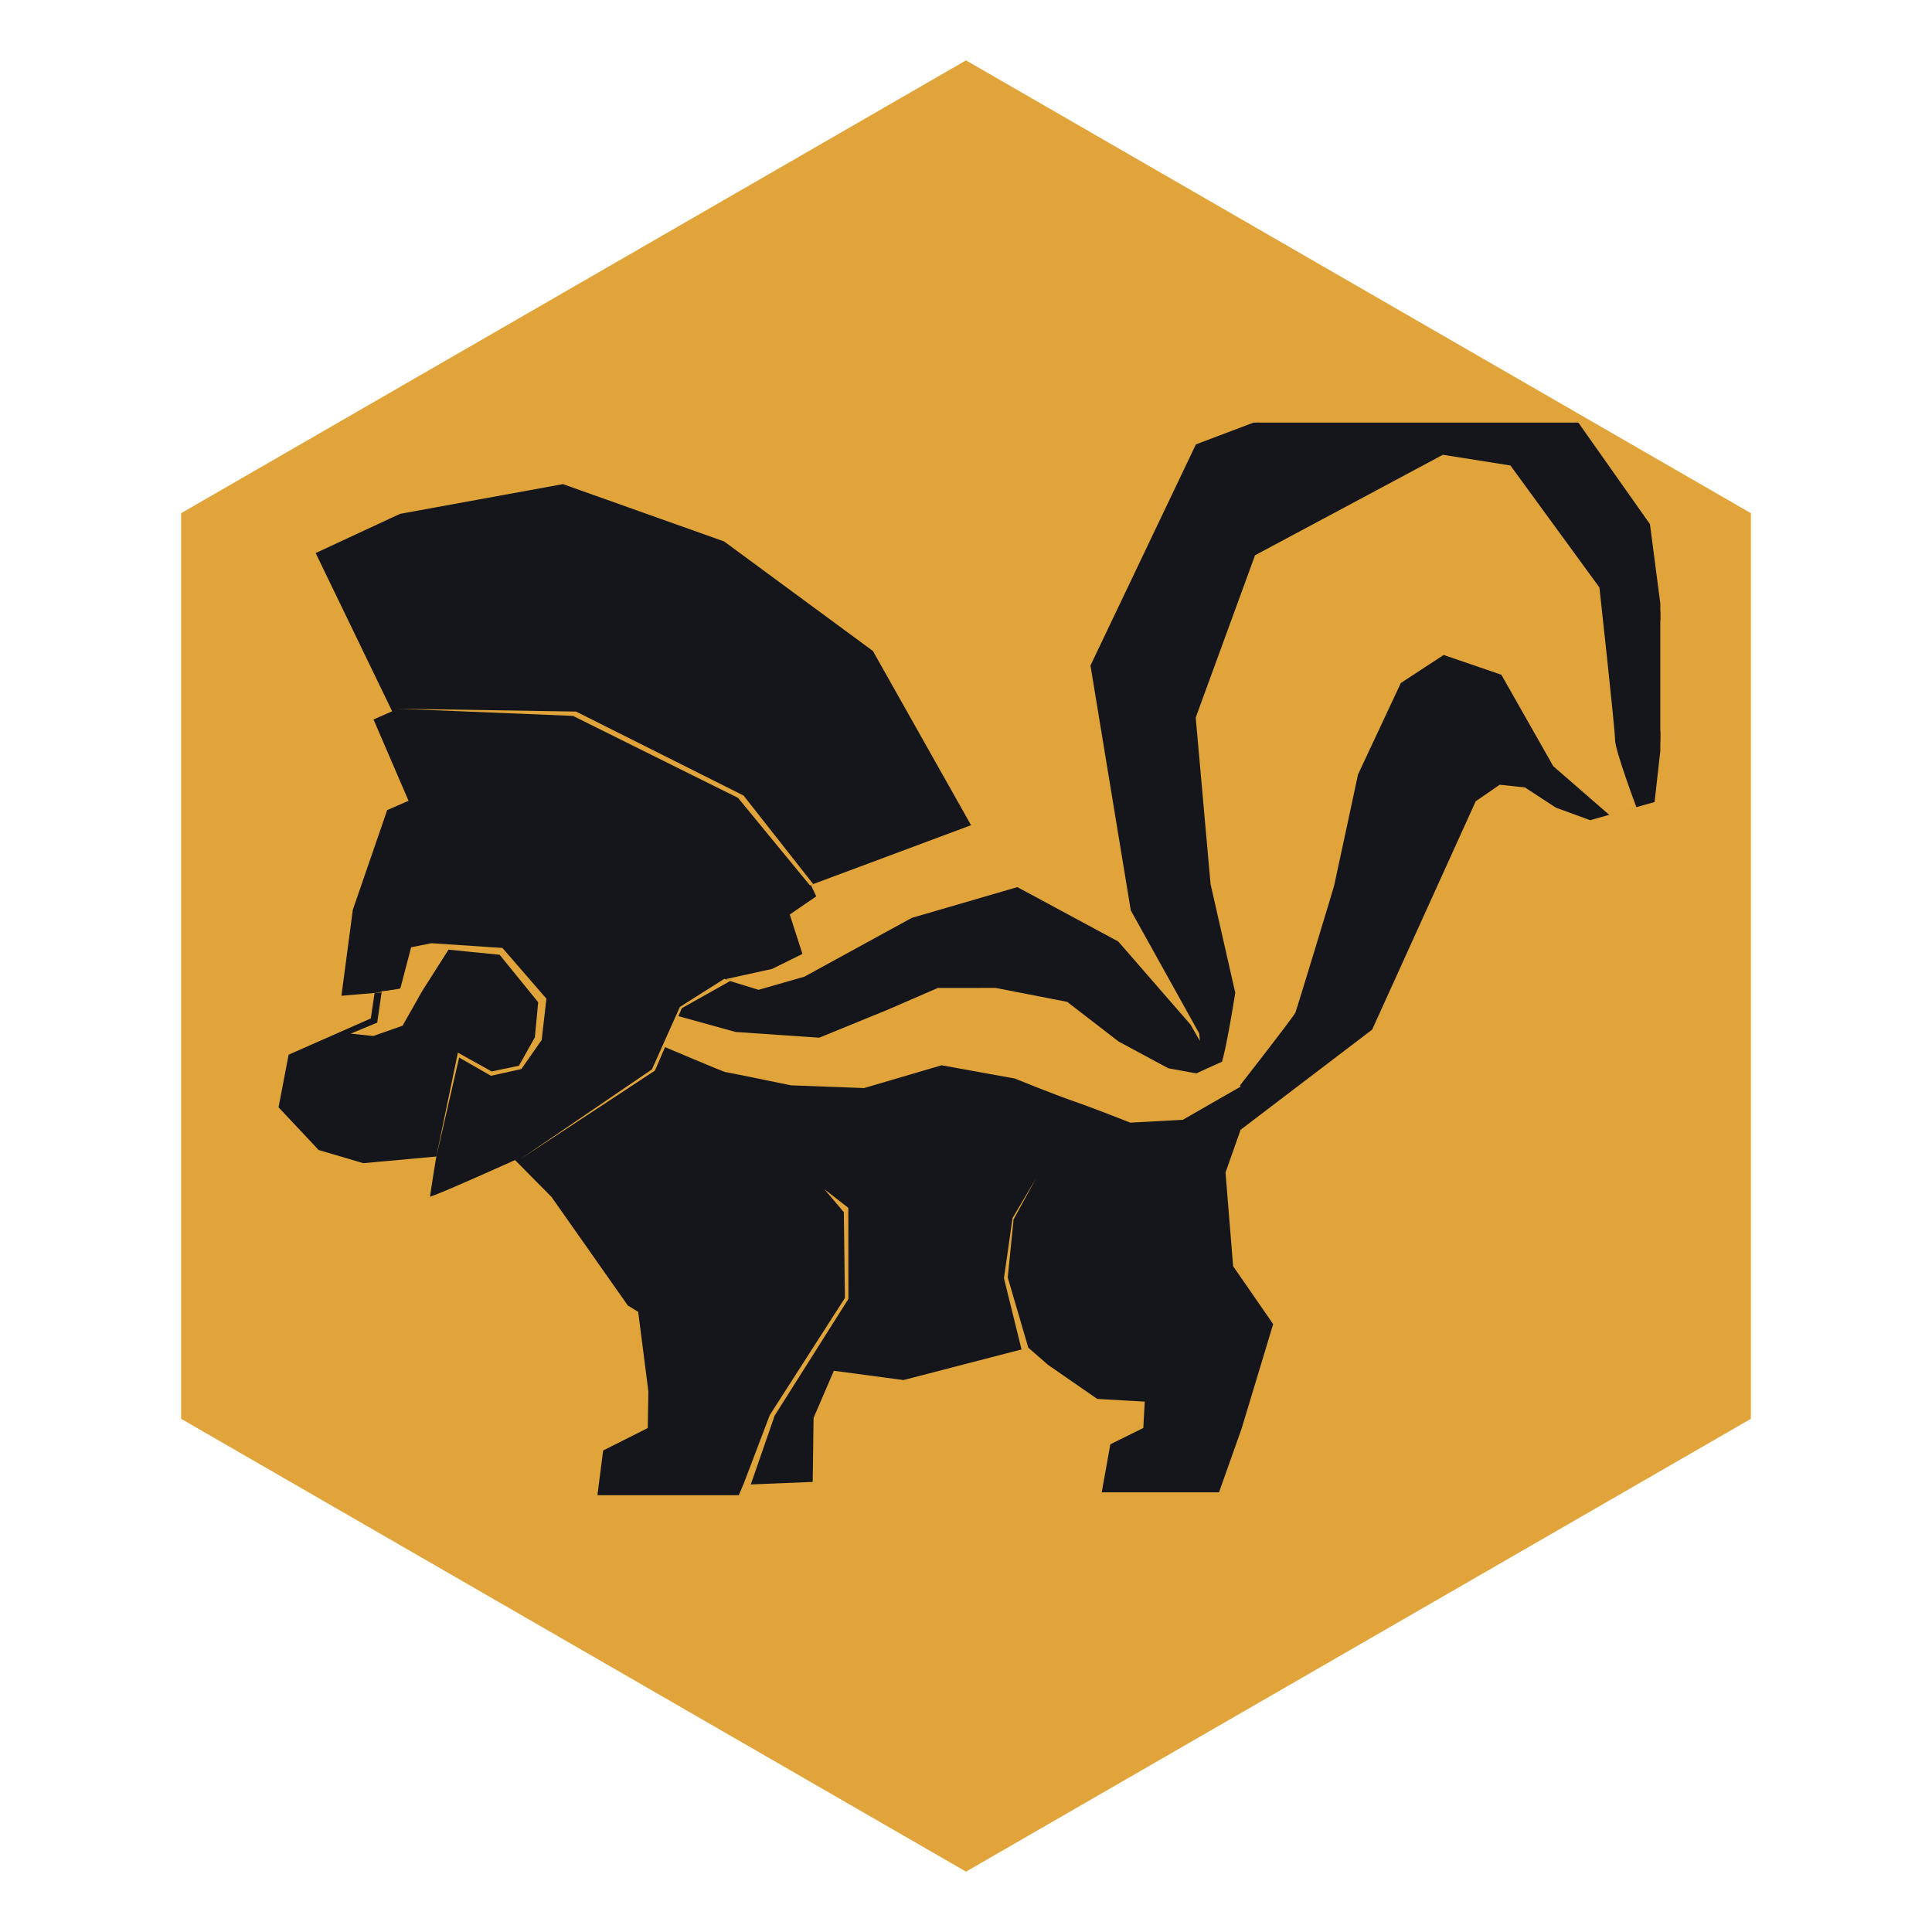
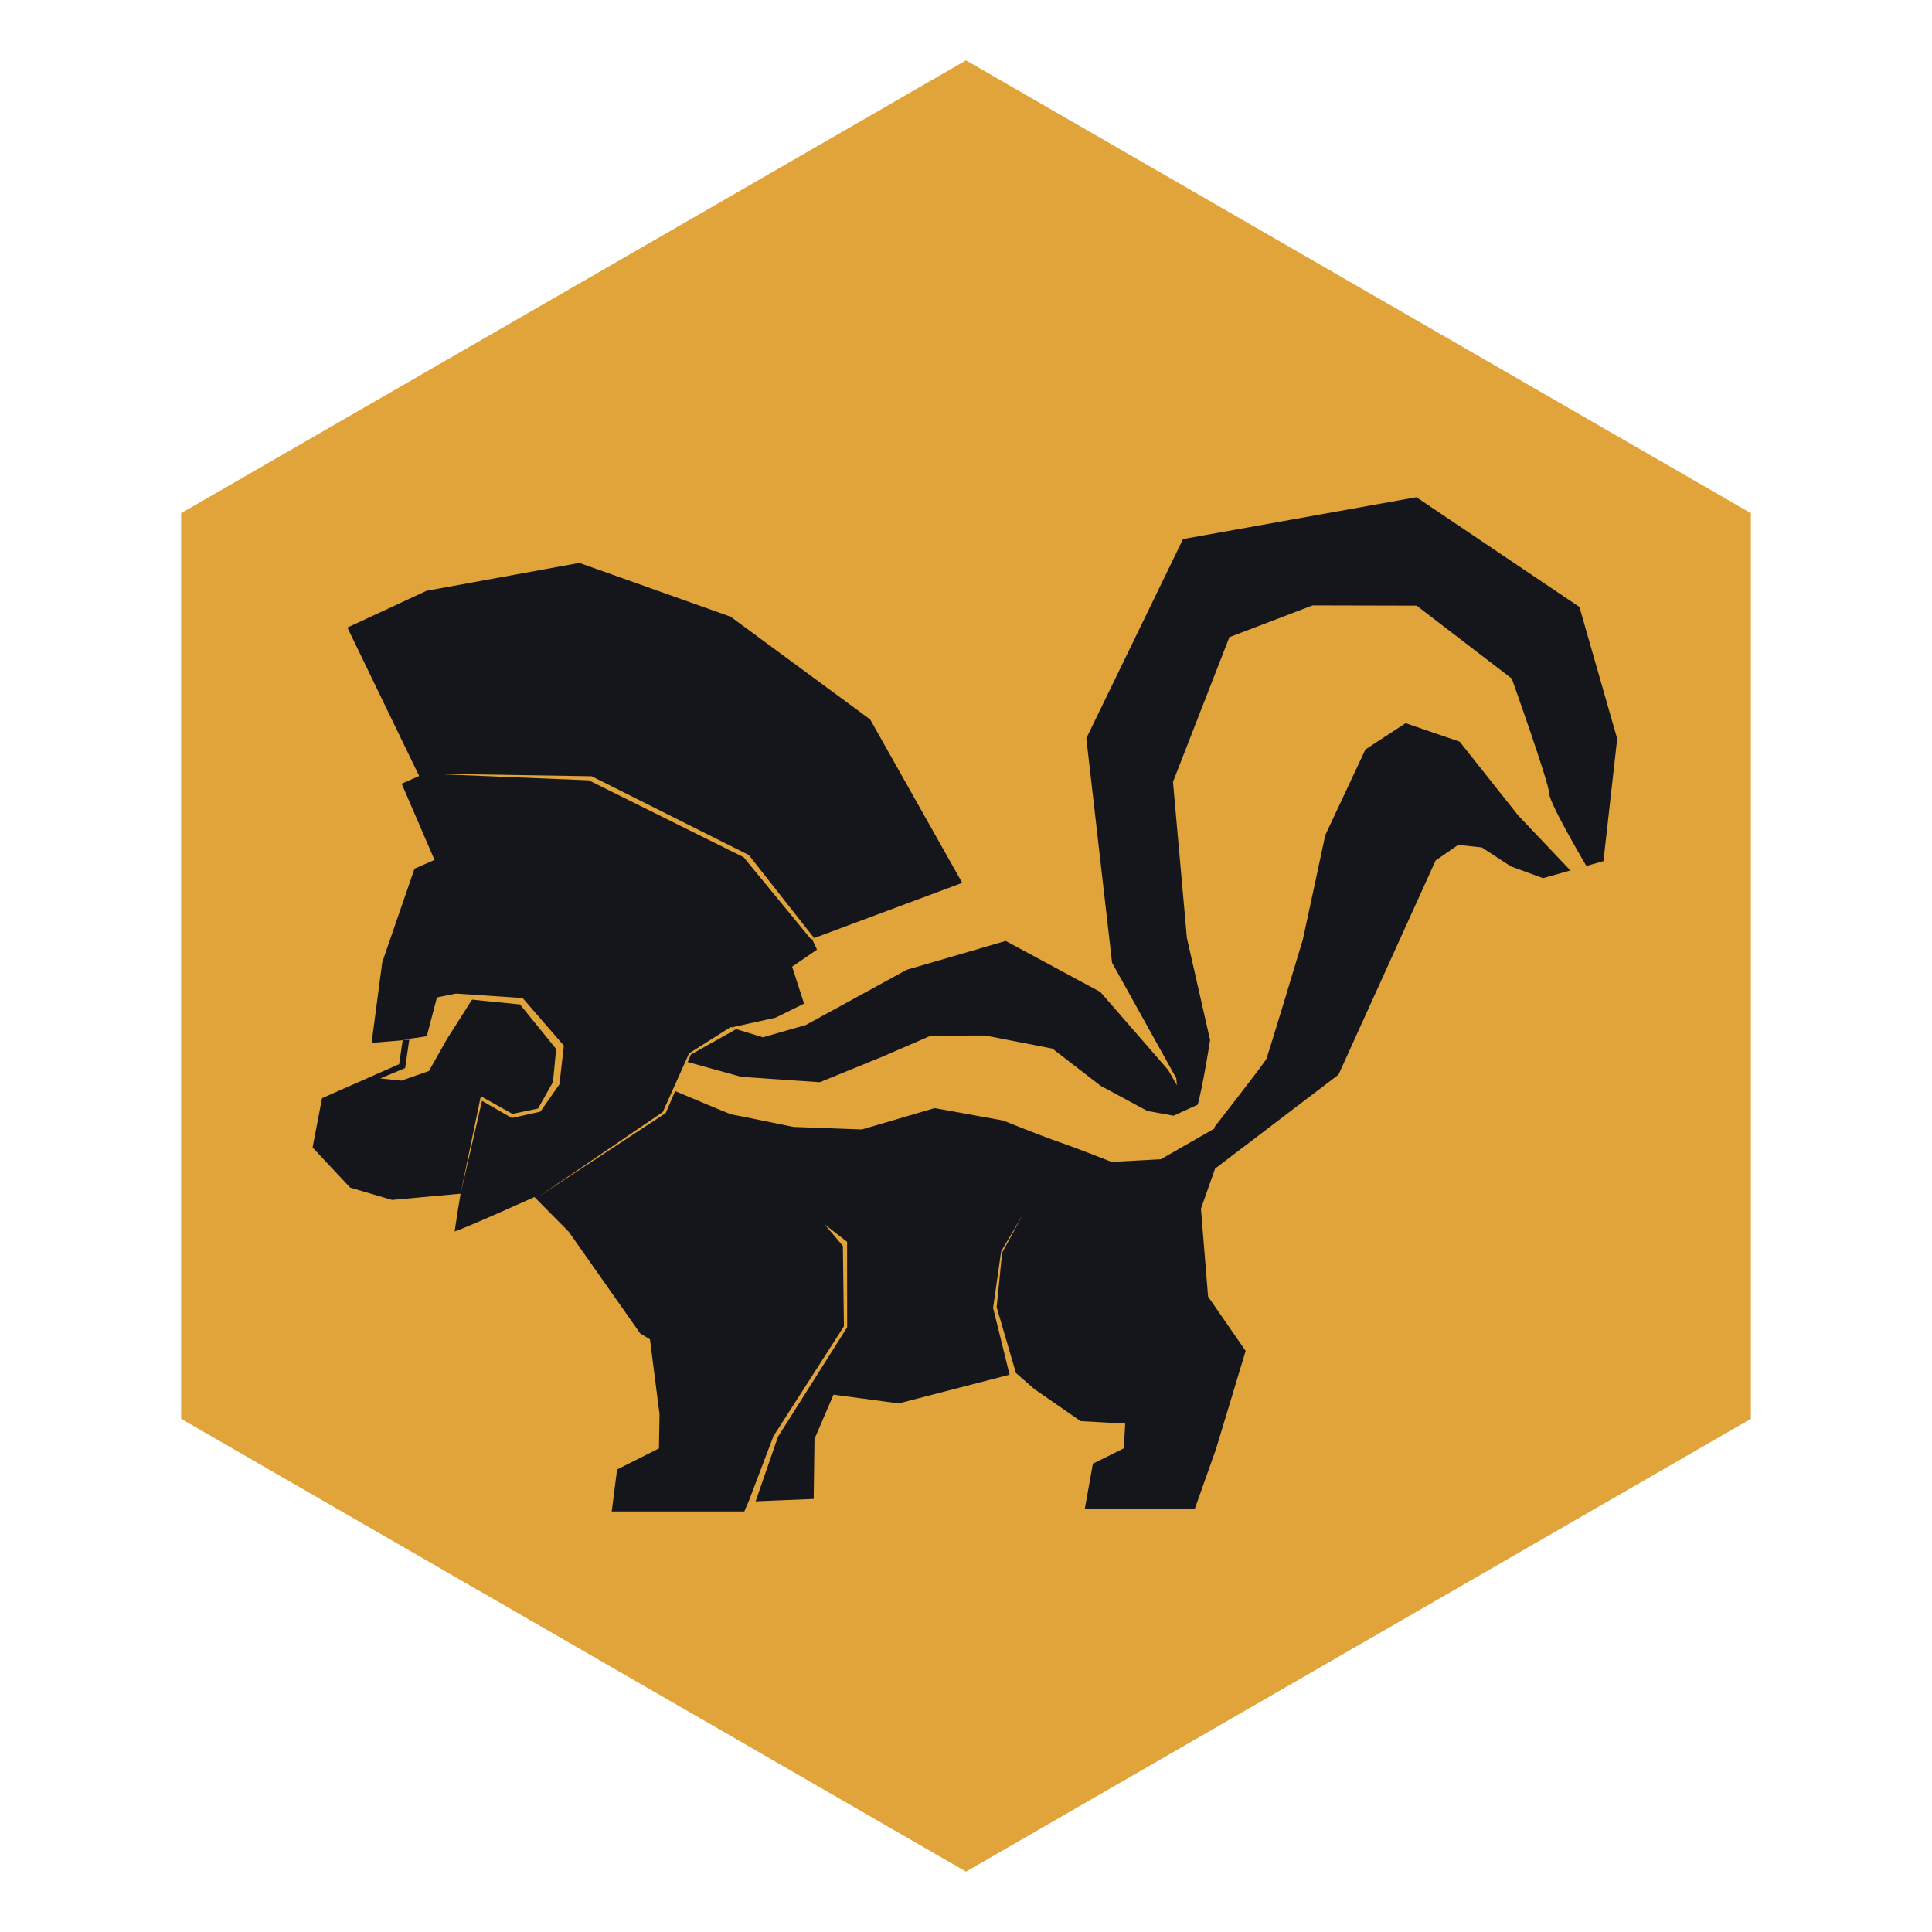
- <svg xmlns="http://www.w3.org/2000/svg" viewBox="0 0 64 64">
-   <polygon points="32,2 58,17 58,47 32,62 6,47 6,17" fill="#e0a43a" />
-   <svg x="9" y="14" width="46" height="36" viewBox="26 96 153 118" style="--logo-cut:#e0a43a">
-     <path fill="#14161c" stroke="#e0a43a" stroke-width="0.26" d="m 46.099,163.453 c 0,0 -2.853,16.793 -2.788,17.117 0.065,0.324 18.154,-7.975 18.154,-7.975 l 9.79,-6.03 -2.918,-8.299 12.834,-2.818 3.467,-1.711 -1.404,-4.357 2.933,-2.007 -0.584,-1.232 17.662,-6.585 -10.903,-19.353 -16.43,-12.097 -17.811,-6.334 -18.002,3.286 -9.43,4.381 8.429,17.43 -2.048,0.905 3.858,8.953 -2.286,1 -3.81,11.049 -1.276,9.647 5.297,-0.447 0.592,-7.085 2.759,-2.668 8.725,-1.353 7.144,1.095 0.536,9.326 z" />
-     <path fill="#14161c" stroke="#14161c" stroke-width="0.26" d="m 27.983,164.862 -1.087,5.665 4.349,4.635 4.864,1.431 15.679,-1.431 5.15,5.207 8.395,11.944 1.169,0.709 1.134,8.857 -0.071,4.11 -4.925,2.48 -0.602,4.712 h 15.341 l 3.437,-8.078 4.427,-5.994 10.36,1.38 13.798,-3.578 2.198,1.918 5.402,3.742 5.333,0.302 -0.172,3.11 -3.641,1.803 -0.912,5.075 h 12.675 l 2.456,-6.922 3.461,-11.459 -4.397,-6.361 -0.842,-10.383 1.684,-4.771 14.499,-11.038 11.412,-25.163 2.713,-1.871 2.853,0.304 3.438,2.245 3.718,1.356 6.969,-1.964 1.602,-14.264 -2.117,-16.206 -15.346,-21.762 -34.462,13.031 -11.576,24.276 4.432,26.921 7.541,13.56 0.132,1.455 -1.323,-2.315 -7.938,-9.128 -11.046,-5.953 -11.576,3.373 -11.84,6.482 -5.093,1.455 -3.44,-1.058 -7.673,-5.622 -6.085,-4.035 -8.202,-0.992 -10.385,0.86 -4.564,2.514 -1.389,5.622 -0.86,5.821 z" />
-     <path fill="#e0a43a" d="m 85.311,146.128 -7.931,-9.654 -18.182,-9.031 -19.325,-0.792 19.661,0.315 18.455,9.251 7.679,9.76 z" />
-     <path fill="#e0a43a" d="m 75.876,156.409 -4.901,3.1 -3.083,6.885 -14.608,9.959 14.944,-9.83 2.961,-6.876 5.334,-2.994 z" />
-     <path fill="#e0a43a" d="m 109.368,197.068 -2.268,-7.751 0.642,-6.397 2.491,-4.558 -2.606,4.407 -0.946,6.631 1.973,7.995 z" />
-     <path fill="#e0a43a" d="m 37.226,157.983 2.946,-0.5 1.192,-4.546 2.236,-0.447 7.826,0.522 4.844,5.59 -0.522,4.546 -2.236,3.205 -3.354,0.745 -3.503,-2.012 -2.569,11.166 2.429,-11.709 3.717,2.074 3.008,-0.627 1.754,-3.126 0.369,-3.871 -4.246,-5.229 -7.221,-0.723 -1.947,0.381 -1.433,4.271 z" />
-     <path fill="#e0a43a" d="m 38.129,157.787 -0.501,3.452 -2.925,1.212 2.477,0.264 3.241,-1.133 2.161,-3.821 3.083,-4.848 -3.794,0.184 -1.37,4.453 z" />
-     <path fill="#e0a43a" d="m 105.753,157.414 -6.359,0.005 -5.586,2.424 -7.483,3.057 -9.223,-0.633 -6.38,-1.767 -1.475,3.401 c 0,0 6.572,2.778 6.706,2.778 0.134,0 7.267,1.47 7.267,1.47 l 8.048,0.3 8.547,-2.511 8.057,1.461 c 0,0 4.356,1.77 6.591,2.536 2.047,0.702 6.136,2.325 6.136,2.325 l 5.795,-0.318 6.372,-3.656 -2.033,-2.754 -2.857,1.299 -3.08,-0.559 -5.481,-2.951 -5.668,-4.371 z" />
-     <path fill="#e0a43a" d="m 130.352,166.389 c 0.545,-0.272 1.815,-8.442 1.815,-8.442 l -2.723,-11.982 -1.634,-18.336 6.536,-17.882 20.696,-11.074 7.443,1.18 9.804,13.435 c 0,0 1.725,15.613 1.725,16.793 0,1.18 2.36,7.443 2.36,7.443 l -2.905,0.908 -6.263,-5.446 -5.719,-10.076 -6.354,-2.179 -4.72,3.086 -4.72,10.076 c 0,0 -2.542,11.891 -2.632,12.255 -0.091,0.363 -4.085,13.525 -4.266,13.979 -0.182,0.454 -6.354,8.351 -6.354,8.351 z" />
-     <path fill="#14161c" d="m 77.622,212.166 7.989,-0.321 0.093,-7.048 2.63,-6.118 -3.888,-0.915 z" />
-     <path fill="#e0a43a" d="m 77.937,212.225 2.946,-7.752 8.278,-12.902 -0.122,-9.448 -2.144,-2.532 2.639,2.055 0.009,10.036 -8.126,12.858 -2.639,7.617 z" />
+ <svg xmlns="http://www.w3.org/2000/svg" viewBox="0 0 64 64" version="1.1" id="svg12">
+   <defs id="defs12" />
+   <polygon points="32,2 58,17 58,47 32,62 6,47 6,17" fill="#e0a43a" id="polygon1" />
+   <svg x="10" y="13.3" width="44" height="37.4" viewBox="25.5 83 156 132.5" style="--logo-cut:#e0a43a" version="1.1" id="svg11">
+     <path fill="#14161c" stroke="#e0a43a" stroke-width="0.26" d="m 46.099,163.453 c 0,0 -2.853,16.793 -2.788,17.117 0.065,0.324 18.154,-7.975 18.154,-7.975 l 9.79,-6.03 -2.918,-8.299 12.834,-2.818 3.467,-1.711 -1.404,-4.357 2.933,-2.007 -0.584,-1.232 17.662,-6.585 -10.903,-19.353 -16.43,-12.097 -17.811,-6.334 -18.002,3.286 -9.43,4.381 8.429,17.43 -2.048,0.905 3.858,8.953 -2.286,1 -3.81,11.049 -1.276,9.647 5.297,-0.447 0.592,-7.085 2.759,-2.668 8.725,-1.353 7.144,1.095 0.536,9.326 z" id="path1" />
+     <path fill="#14161c" stroke="#14161c" stroke-width="0.26" d="m 27.983,164.862 -1.087,5.665 4.349,4.635 4.864,1.431 15.679,-1.431 5.15,5.207 8.395,11.944 1.169,0.709 1.134,8.857 -0.071,4.11 -4.925,2.48 -0.602,4.712 h 15.341 l 3.437,-8.078 4.427,-5.994 10.36,1.38 13.798,-3.578 2.198,1.918 5.402,3.742 5.333,0.302 -0.172,3.11 -3.641,1.803 -0.912,5.075 h 12.675 l 2.456,-6.922 3.461,-11.459 -4.397,-6.361 -0.842,-10.383 1.684,-4.771 14.499,-11.038 11.412,-25.163 2.713,-1.871 2.853,0.304 3.438,2.245 3.718,1.356 6.969,-1.964 1.602,-14.264 -4.416,-15.41 -19.06,-12.83 -27.299,4.894 -11.31,23.303 3.017,26.302 7.541,13.56 0.132,1.455 -1.323,-2.315 -7.938,-9.128 -11.046,-5.953 -11.576,3.373 -11.84,6.482 -5.093,1.455 -3.44,-1.058 -7.673,-5.622 -6.085,-4.035 -8.202,-0.992 -10.385,0.86 -4.564,2.514 -1.389,5.622 -0.86,5.821 z" id="path2" />
+     <path fill="#e0a43a" d="m 85.311,146.128 -7.931,-9.654 -18.182,-9.031 -19.325,-0.792 19.661,0.315 18.455,9.251 7.679,9.76 z" id="path3" />
+     <path fill="#e0a43a" d="m 75.876,156.409 -4.901,3.1 -3.083,6.885 -14.608,9.959 14.944,-9.83 2.961,-6.876 5.334,-2.994 z" id="path4" />
+     <path fill="#e0a43a" d="m 109.368,197.068 -2.268,-7.751 0.642,-6.397 2.491,-4.558 -2.606,4.407 -0.946,6.631 1.973,7.995 z" id="path5" />
+     <path fill="#e0a43a" d="m 37.226,157.983 2.946,-0.5 1.192,-4.546 2.236,-0.447 7.826,0.522 4.844,5.59 -0.522,4.546 -2.236,3.205 -3.354,0.745 -3.503,-2.012 -2.569,11.166 2.429,-11.709 3.717,2.074 3.008,-0.627 1.754,-3.126 0.369,-3.871 -4.246,-5.229 -7.221,-0.723 -1.947,0.381 -1.433,4.271 z" id="path6" />
+     <path fill="#e0a43a" d="m 38.129,157.787 -0.501,3.452 -2.925,1.212 2.477,0.264 3.241,-1.133 2.161,-3.821 3.083,-4.848 -3.794,0.184 -1.37,4.453 z" id="path7" />
+     <path fill="#e0a43a" d="m 105.753,157.414 -6.359,0.005 -5.586,2.424 -7.483,3.057 -9.223,-0.633 -6.38,-1.767 -1.475,3.401 c 0,0 6.572,2.778 6.706,2.778 0.134,0 7.267,1.47 7.267,1.47 l 8.048,0.3 8.547,-2.511 8.057,1.461 c 0,0 4.356,1.77 6.591,2.536 2.047,0.702 6.136,2.325 6.136,2.325 l 5.795,-0.318 6.372,-3.656 -2.033,-2.754 -2.857,1.299 -3.08,-0.559 -5.481,-2.951 -5.668,-4.371 z" id="path8" />
+     <path fill="#e0a43a" d="m 130.352,166.389 c 0.545,-0.272 1.815,-8.442 1.815,-8.442 l -2.723,-11.982 -1.634,-18.336 6.624,-16.998 9.774,-3.734 12.219,0.03 11.174,8.57 c 0,0 4.378,12.252 4.378,13.433 0,1.18 4.394,8.593 4.394,8.593 l -1.844,0.554 -6.175,-6.508 -6.868,-8.661 -6.354,-2.179 -4.72,3.086 -4.72,10.076 c 0,0 -2.542,11.891 -2.632,12.255 -0.091,0.363 -4.085,13.525 -4.266,13.979 -0.182,0.454 -6.354,8.351 -6.354,8.351 z" id="path9" />
+     <path fill="#14161c" d="m 77.622,212.166 7.989,-0.321 0.093,-7.048 2.63,-6.118 -3.888,-0.915 z" id="path10" />
+     <path fill="#e0a43a" d="m 77.937,212.225 2.946,-7.752 8.278,-12.902 -0.122,-9.448 -2.144,-2.532 2.639,2.055 0.009,10.036 -8.126,12.858 -2.639,7.617 z" id="path11" />
  </svg>
</svg>
